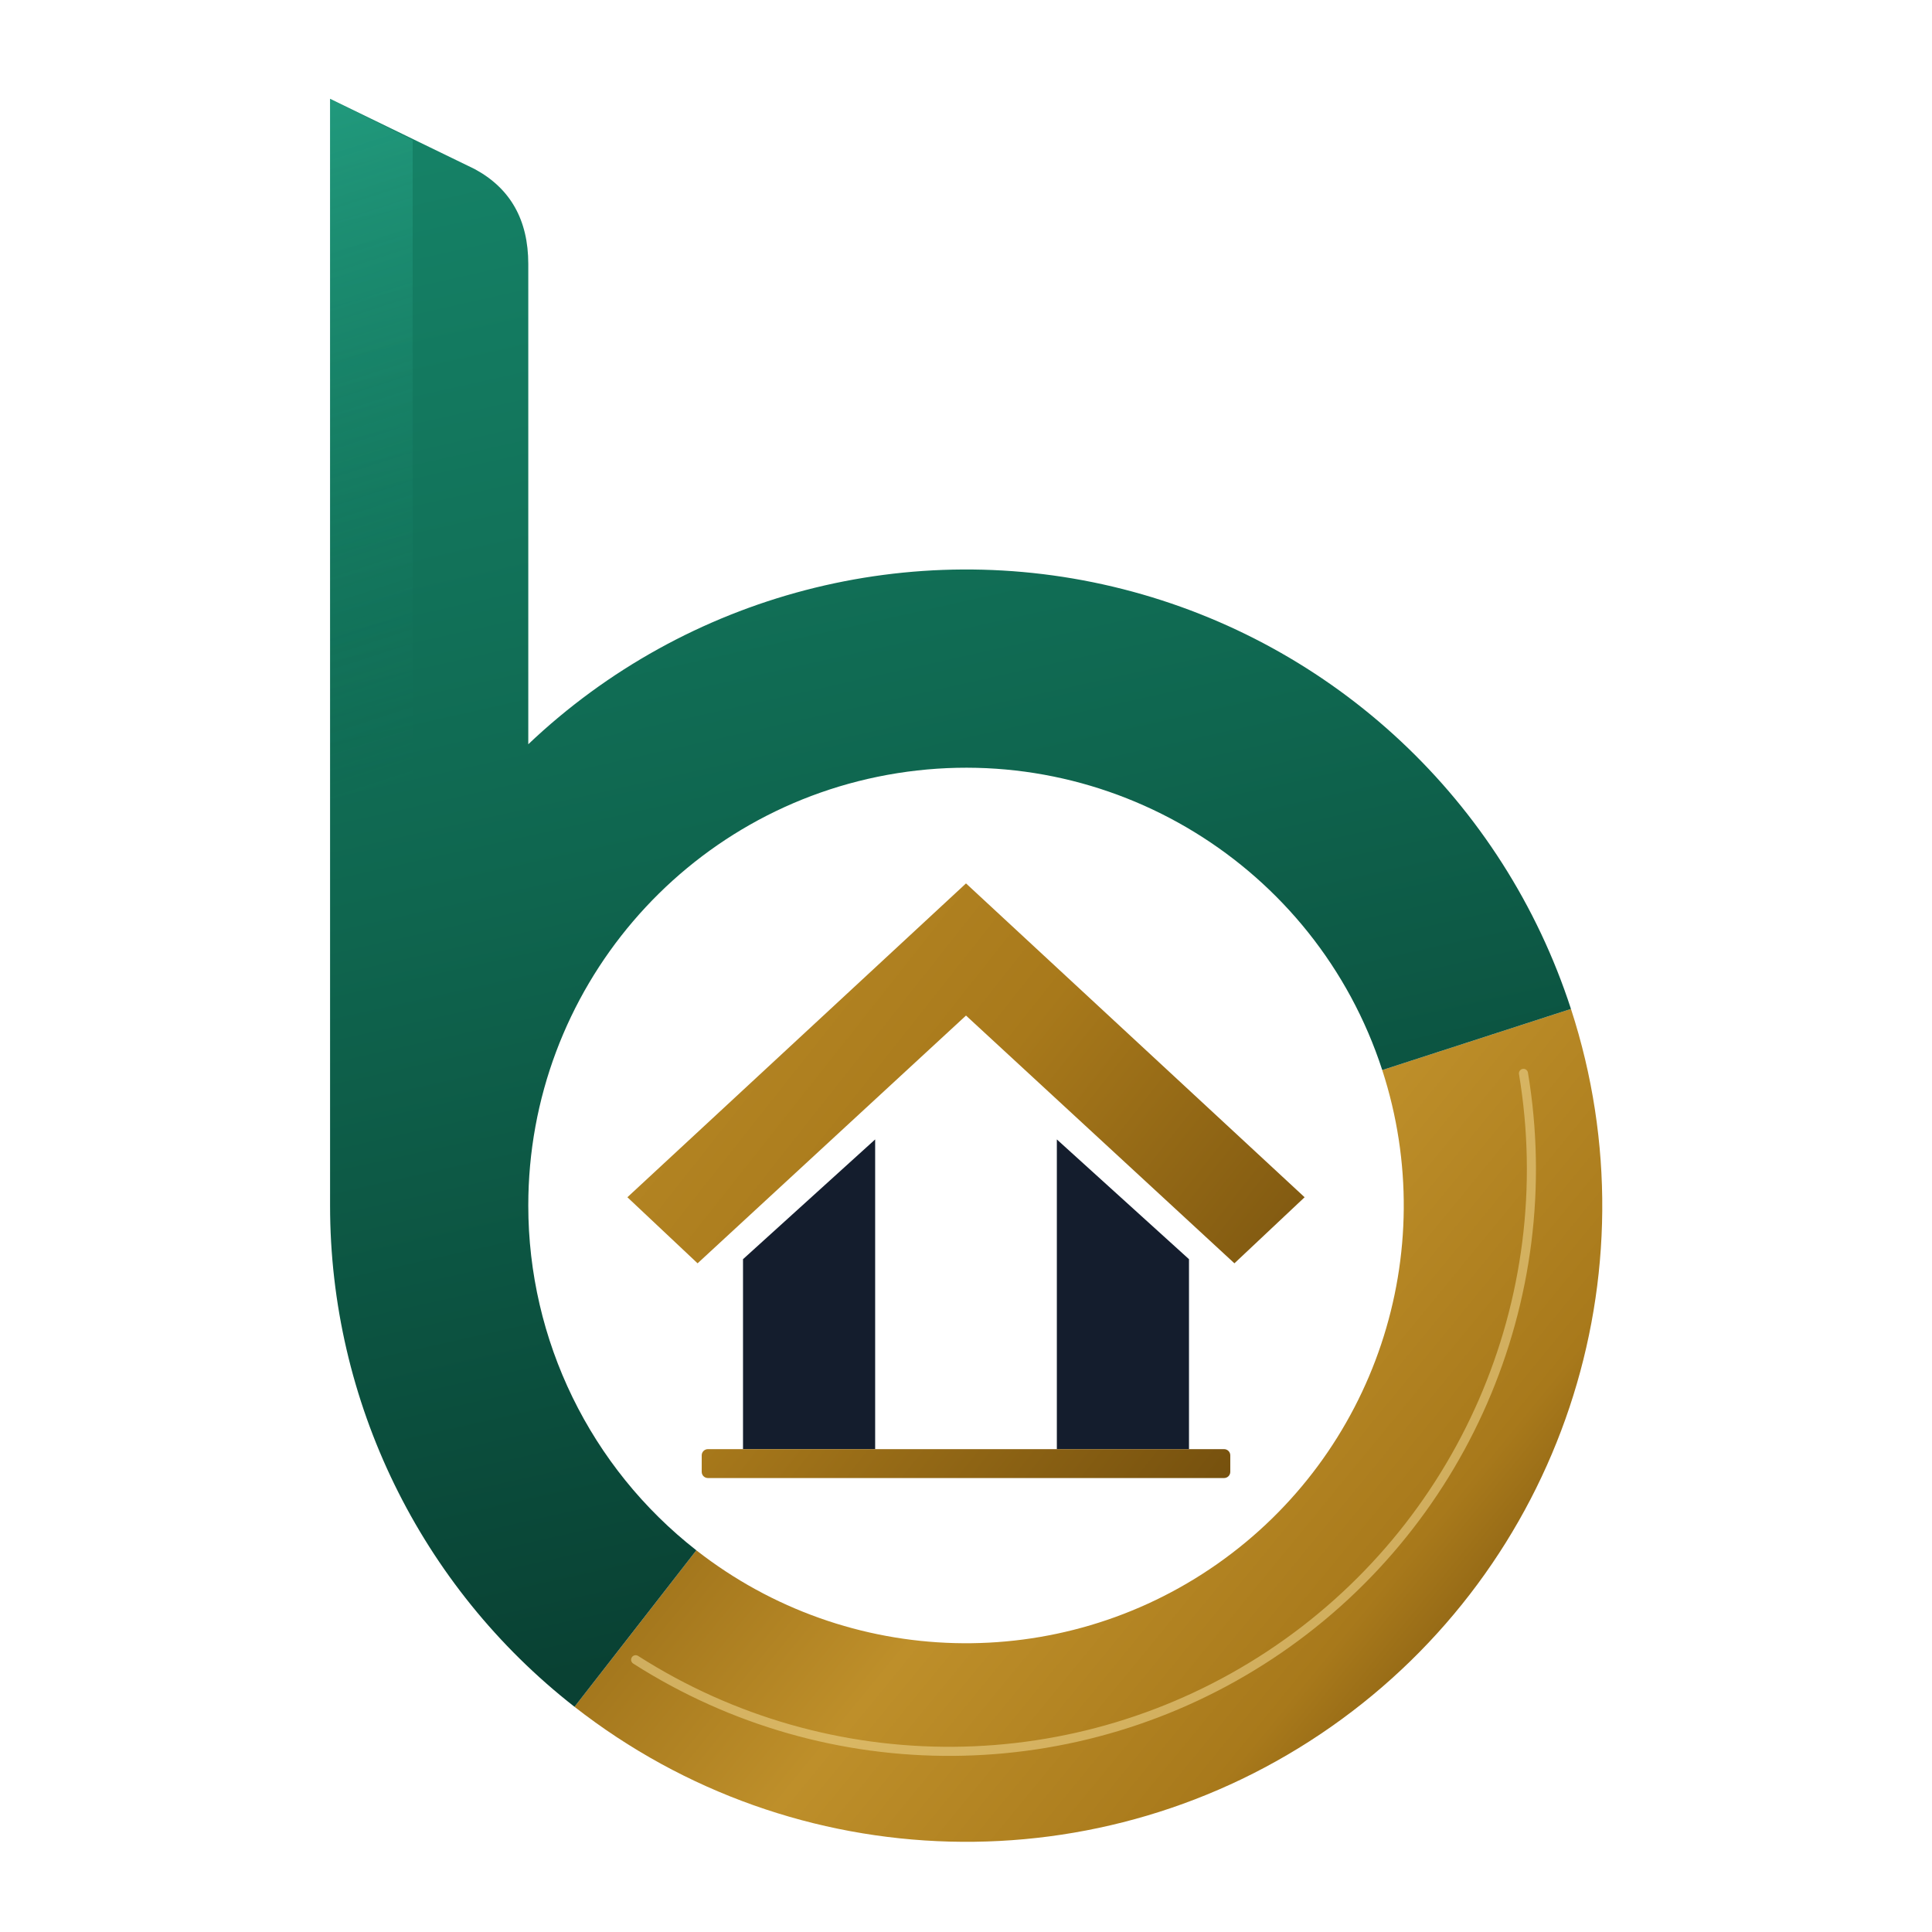
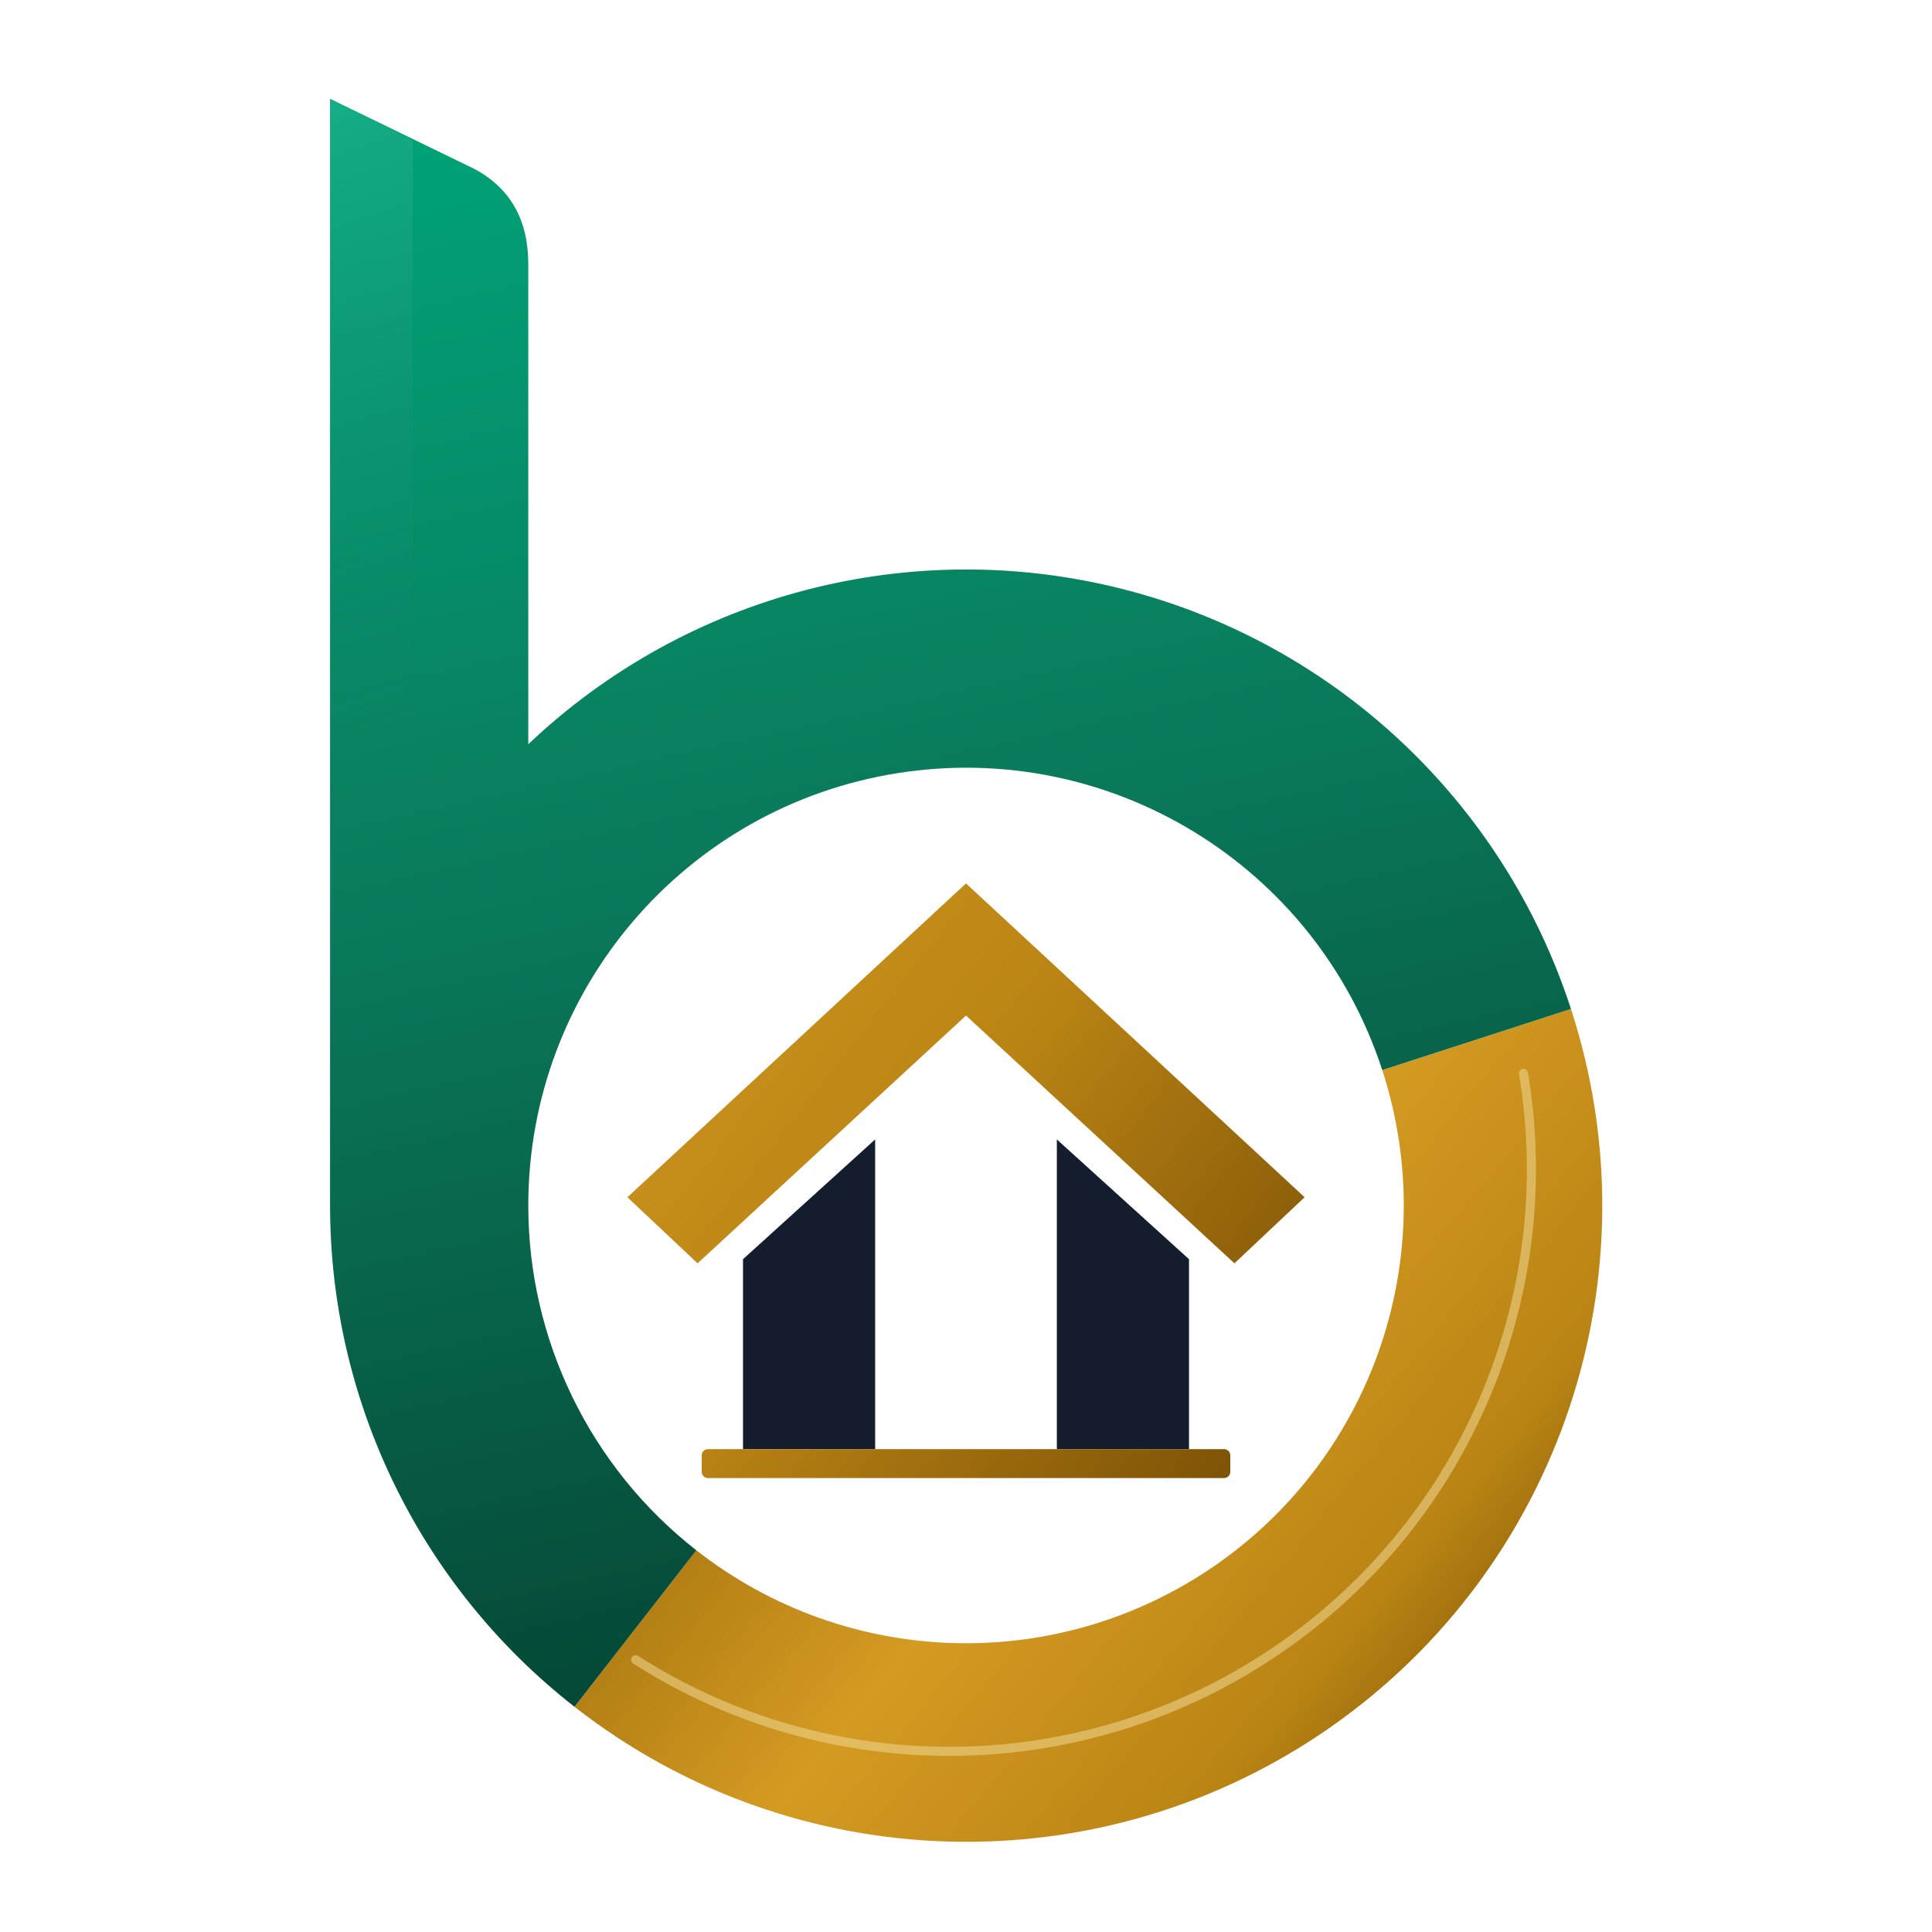
<svg xmlns="http://www.w3.org/2000/svg" viewBox="0 0 512 512" width="512" height="512" fill="none">
  <defs>
    <linearGradient id="bw-icon-light-em-stem" x1="88" y1="42" x2="175" y2="430" gradientUnits="userSpaceOnUse">
-       <stop offset="0%" stop-color="#16866A" />
-       <stop offset="52%" stop-color="#0F664F" />
-       <stop offset="100%" stop-color="#094133" />
+       <stop offset="0%" stop-color="#00A87A" />
+       <stop offset="52%" stop-color="#0A7B5C" />
+       <stop offset="100%" stop-color="#054A38" />
    </linearGradient>
    <linearGradient id="bw-icon-light-em-arch" x1="120" y1="168" x2="412" y2="330" gradientUnits="userSpaceOnUse">
-       <stop offset="0%" stop-color="#16866A" />
-       <stop offset="58%" stop-color="#0F664F" />
-       <stop offset="100%" stop-color="#094133" />
+       <stop offset="0%" stop-color="#00A87A" />
+       <stop offset="58%" stop-color="#0A7B5C" />
+       <stop offset="100%" stop-color="#054A38" />
    </linearGradient>
    <linearGradient id="bw-icon-light-em-facet" x1="94" y1="44" x2="148" y2="210" gradientUnits="userSpaceOnUse">
      <stop offset="0%" stop-color="#35BFA0" stop-opacity="0.42" />
      <stop offset="100%" stop-color="#13755C" stop-opacity="0" />
    </linearGradient>
    <linearGradient id="bw-icon-light-gold-ring" x1="158" y1="242" x2="414" y2="452" gradientUnits="userSpaceOnUse">
-       <stop offset="0%" stop-color="#6F4B0C" />
-       <stop offset="28%" stop-color="#8E6312" />
-       <stop offset="58%" stop-color="#BE8F2A" />
-       <stop offset="82%" stop-color="#A8791B" />
-       <stop offset="100%" stop-color="#6F4B0C" />
+       <stop offset="0%" stop-color="#754C04" />
+       <stop offset="28%" stop-color="#996809" />
+       <stop offset="58%" stop-color="#D49B22" />
+       <stop offset="82%" stop-color="#BA8414" />
+       <stop offset="100%" stop-color="#754C04" />
    </linearGradient>
    <linearGradient id="bw-icon-light-gold-roof" x1="184" y1="224" x2="366" y2="368" gradientUnits="userSpaceOnUse">
-       <stop offset="0%" stop-color="#BE8F2A" />
-       <stop offset="48%" stop-color="#A8791B" />
-       <stop offset="100%" stop-color="#6F4B0C" />
+       <stop offset="0%" stop-color="#D49B22" />
+       <stop offset="48%" stop-color="#BA8414" />
+       <stop offset="100%" stop-color="#754C04" />
    </linearGradient>
    <linearGradient id="bw-icon-light-gold-text" x1="0%" y1="0%" x2="100%" y2="0%">
-       <stop offset="0%" stop-color="#A8791B" />
-       <stop offset="50%" stop-color="#BE8F2A" />
-       <stop offset="100%" stop-color="#8E6312" />
+       <stop offset="0%" stop-color="#BA8414" />
+       <stop offset="50%" stop-color="#D49B22" />
+       <stop offset="100%" stop-color="#996809" />
    </linearGradient>
    <linearGradient id="bw-icon-light-crest-bg" x1="40" y1="20" x2="472" y2="492" gradientUnits="userSpaceOnUse">
      <stop offset="0%" stop-color="#101D33" />
      <stop offset="52%" stop-color="#0A1424" />
      <stop offset="100%" stop-color="#060C18" />
    </linearGradient>
    <linearGradient id="bw-icon-light-crest-rim" x1="36" y1="24" x2="476" y2="488" gradientUnits="userSpaceOnUse">
      <stop offset="0%" stop-color="#F0DB99" />
      <stop offset="35%" stop-color="#C6A04B" />
      <stop offset="70%" stop-color="#E7CD85" />
      <stop offset="100%" stop-color="#9A752A" />
    </linearGradient>
    <clipPath id="bw-icon-light-bowl-clip">
      <circle cx="272" cy="316" r="154" />
    </clipPath>
  </defs>
  <g transform="translate(-41.66, -26.34) scale(1.09434)">
    <g id="bw-icon-light-mark">
      <path d="M 418.5 268.4                A 154 154 0 0 1 177.2 437.4                L 206.7 399.5                A 106 106 0 0 0 372.8 283.2                Z" fill="url(#bw-icon-light-gold-ring)" />
      <path d="M 118 48                L 153 65                Q 166 72 166 88                L 166 204.3                A 154 154 0 0 1 418.5 268.4                L 372.8 283.2                A 106 106 0 0 0 166 316                A 106 106 0 0 0 206.7 399.5                L 177.2 437.4                A 154 154 0 0 1 118 316                Z" fill="url(#bw-icon-light-em-stem)" />
      <path d="M 118 48 L 138 58 L 138 316 C 138 355 151 389 175 416 L 157 424 C 132 394 118 357 118 316 Z" fill="url(#bw-icon-light-em-facet)" />
      <path d="M 192 426 A 141 141 0 0 0 407 284" stroke="#EDD48D" stroke-width="2.2" stroke-linecap="round" fill="none" opacity="0.58" />
      <path d="M 190 314                L 272 238                L 354 314                L 337 330                L 272 270                L 207 330                Z" fill="url(#bw-icon-light-gold-roof)" />
      <path d="M 218 329 L 250 300 L 250 375 L 218 375 Z" fill="#0A1424" opacity="0.96" />
      <path d="M 326 329 L 294 300 L 294 375 L 326 375 Z" fill="#0A1424" opacity="0.96" />
      <rect x="208" y="375" width="128" height="7" rx="1.5" fill="url(#bw-icon-light-gold-roof)" />
    </g>
  </g>
</svg>
